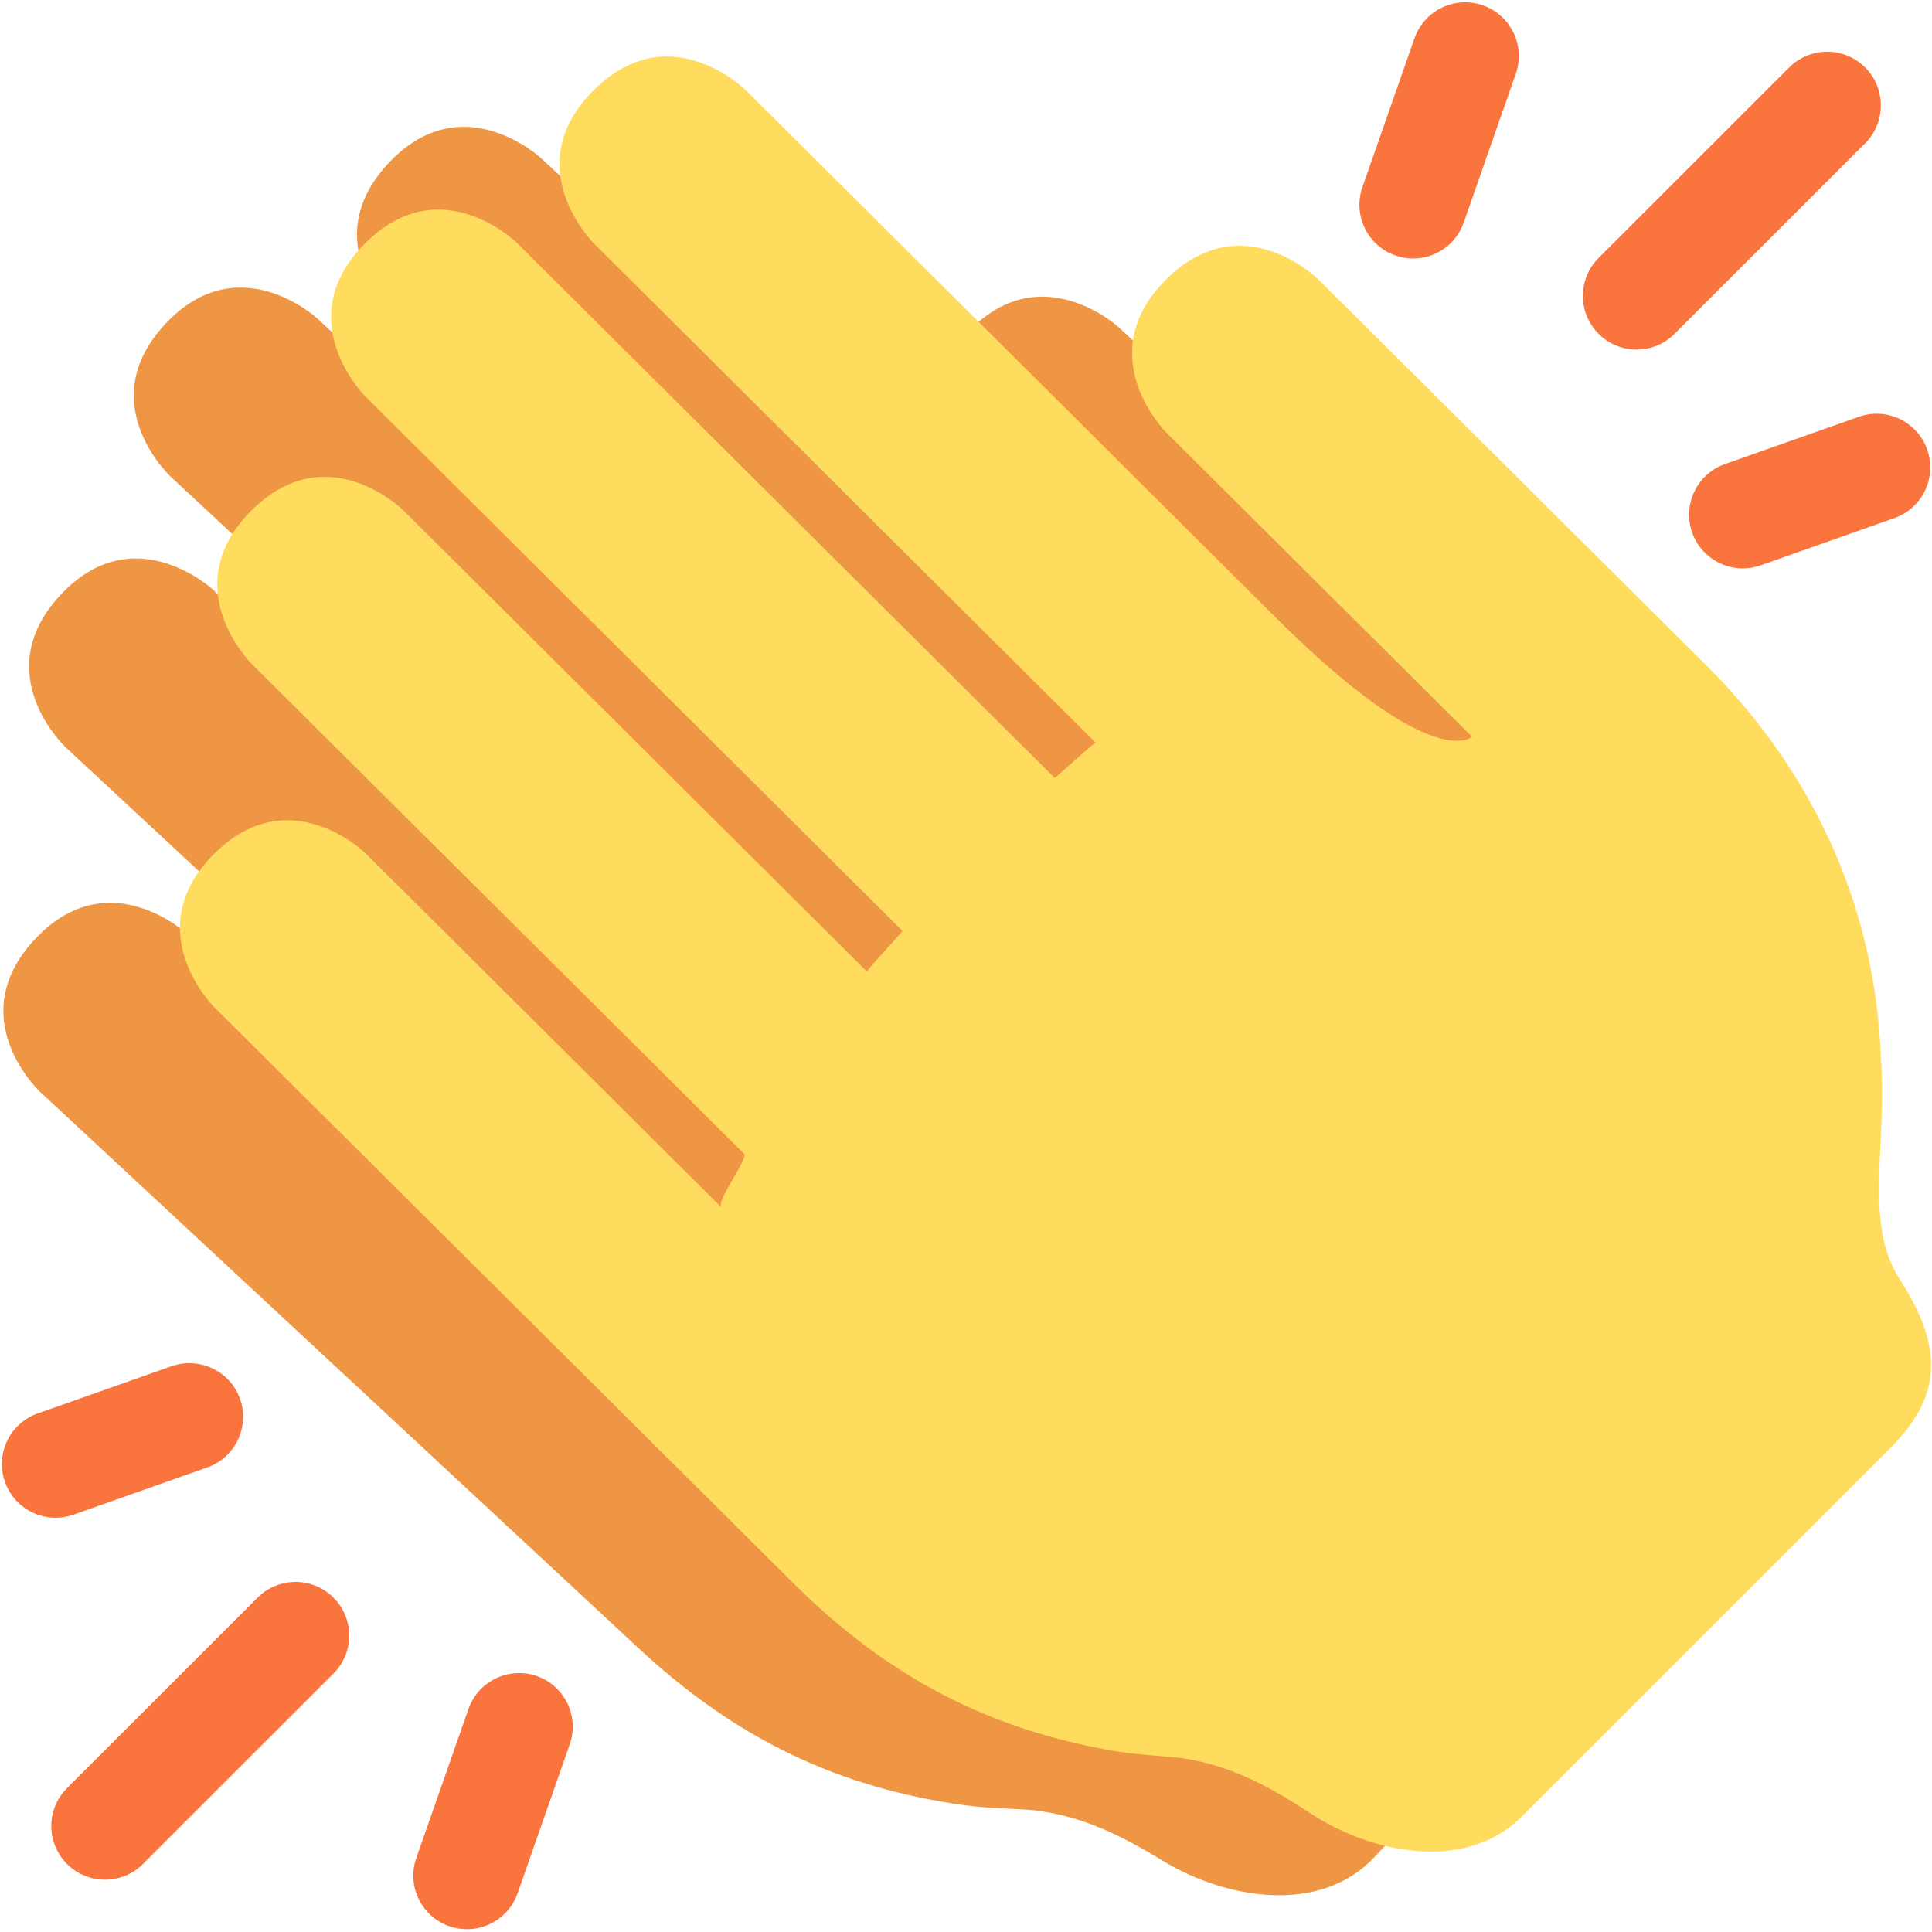
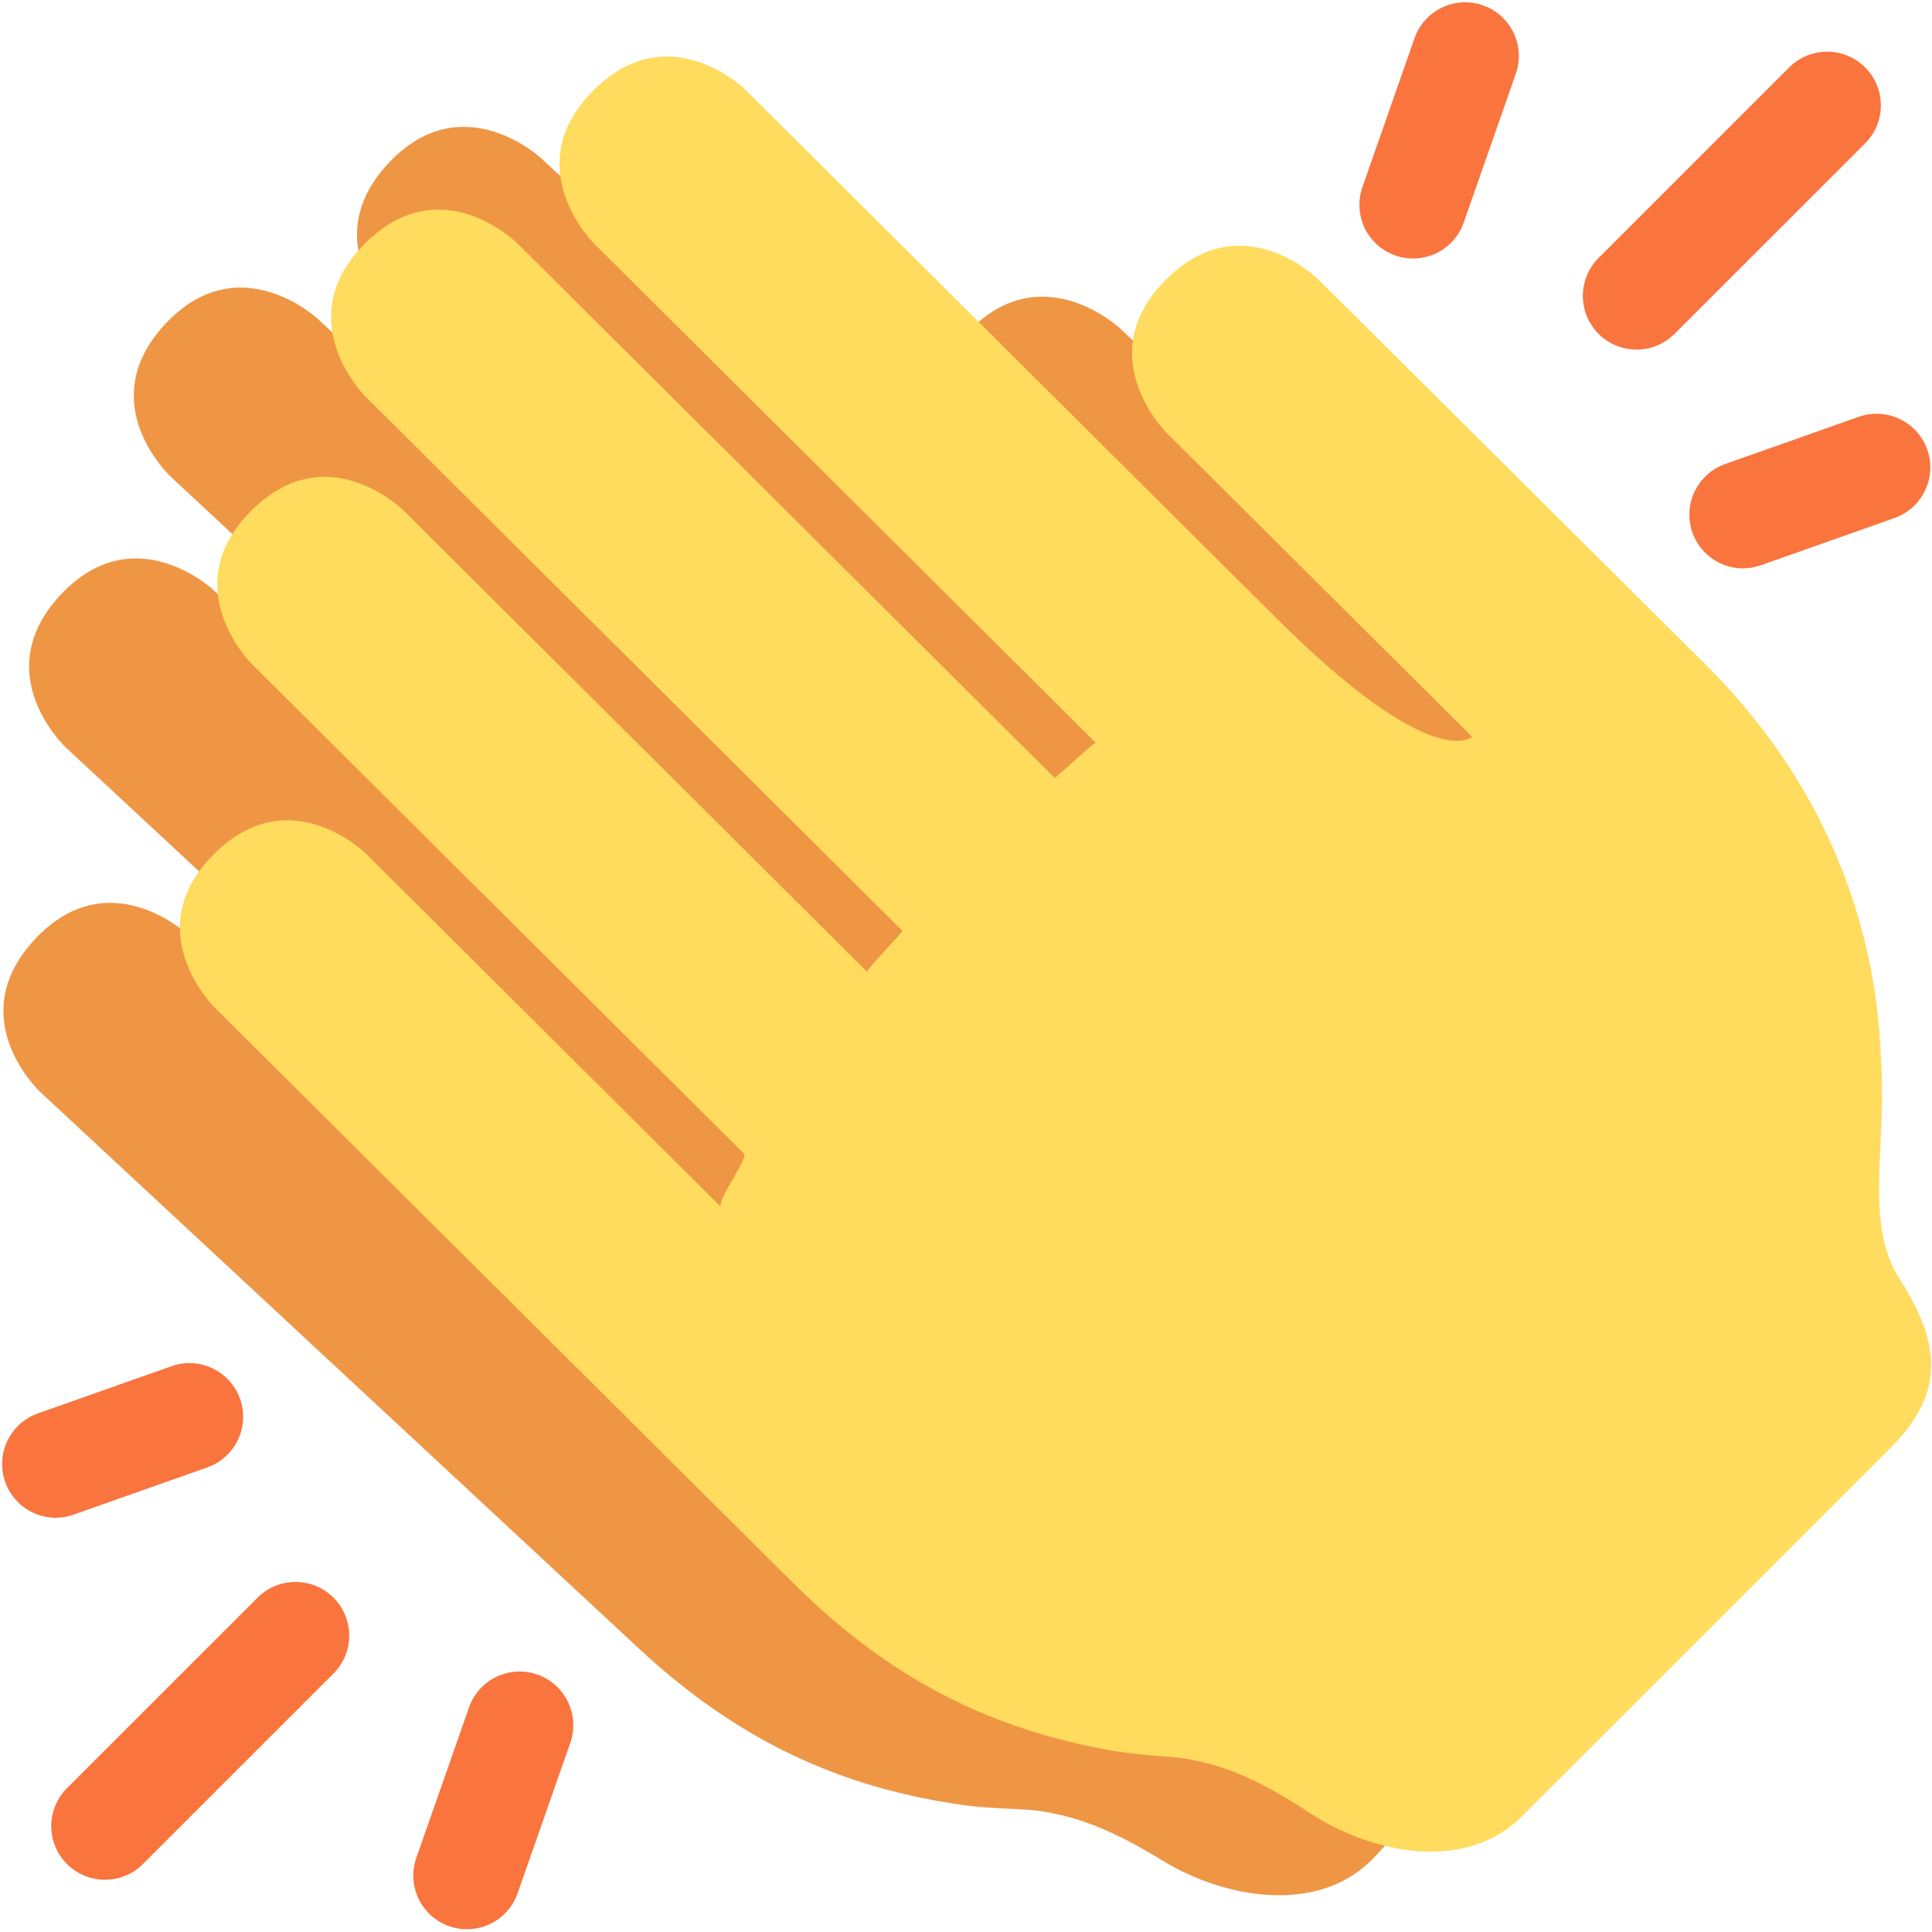
<svg xmlns="http://www.w3.org/2000/svg" viewBox="0 0 36 36">
  <path fill="#EF9645" d="M32.302 24.347c-.695-1.01-.307-2.47-.48-4.082-.178-2.63-1.308-5.178-3.5-7.216l-7.466-6.942s-1.471-1.369-2.841.103c-1.368 1.471.104 2.84.104 2.84l3.154 2.934 2.734 2.542s-.685.736-3.711-2.078l-10.22-9.506s-1.473-1.368-2.842.104c-1.368 1.471.103 2.84.103 2.84l9.664 8.989c-.021-.02-.731.692-.744.68L5.917 5.938s-1.472-1.369-2.841.103c-1.369 1.472.103 2.84.103 2.84L13.52 18.5c.012.012-.654.764-.634.783l-8.92-8.298s-1.472-1.369-2.841.103c-1.369 1.472.103 2.841.103 2.841l9.484 8.82c.087.081-.5.908-.391 1.009l-6.834-6.356s-1.472-1.369-2.841.104c-1.369 1.472.103 2.841.103 2.841L11.896 30.71c1.861 1.731 3.772 2.607 6.076 2.928.469.065 1.069.065 1.315.096.777.098 1.459.374 2.372.934 1.175.72 2.938 1.02 3.951-.063l3.454-3.695 3.189-3.412c1.012-1.082.831-2.016.049-3.151z" />
-   <path d="M1.956 35.026c-.256 0-.512-.098-.707-.293-.391-.391-.391-1.023 0-1.414L4.8 29.77c.391-.391 1.023-.391 1.414 0s.391 1.023 0 1.414l-3.551 3.55c-.195.195-.451.292-.707.292zm6.746.922c-.109 0-.221-.018-.331-.056-.521-.182-.796-.752-.613-1.274l.971-2.773c.182-.521.753-.795 1.274-.614.521.183.796.753.613 1.274l-.971 2.773c-.144.412-.53.67-.943.67zm-7.667-7.667c-.412 0-.798-.257-.943-.667-.184-.521.089-1.092.61-1.276l2.495-.881c.523-.18 1.092.091 1.276.61.184.521-.089 1.092-.61 1.276l-2.495.881c-.111.039-.223.057-.333.057zm29.46-21.767c-.256 0-.512-.098-.707-.293-.391-.391-.391-1.024 0-1.415l3.552-3.55c.391-.39 1.023-.39 1.414 0s.391 1.024 0 1.415l-3.552 3.55c-.195.196-.451.293-.707.293zm-4.164-1.697c-.109 0-.221-.019-.33-.057-.521-.182-.796-.752-.614-1.274l.97-2.773c.183-.521.752-.796 1.274-.614.521.182.796.752.614 1.274l-.97 2.773c-.144.413-.531.671-.944.671zm6.143 5.774c-.412 0-.798-.257-.943-.667-.184-.521.09-1.092.61-1.276l2.494-.881c.522-.185 1.092.09 1.276.61.184.521-.09 1.092-.61 1.276l-2.494.881c-.111.039-.223.057-.333.057z" fill="#FA743E" />
+   <path fill="#FA743E" d="M1.956 35.026a.999.999 0 0 1-.707-1.707L4.8 29.77a.999.999 0 1 1 1.414 1.414l-3.551 3.55a.996.996 0 0 1-.707.292zm6.746.922a.999.999 0 0 1-.944-1.33l.971-2.773a1 1 0 1 1 1.887.66l-.971 2.773a1 1 0 0 1-.943.67zm-7.667-7.667a1.001 1.001 0 0 1-.333-1.943l2.495-.881a1 1 0 1 1 .666 1.886l-2.495.881a1.001 1.001 0 0 1-.333.057zm29.46-21.767a1 1 0 0 1-.707-1.708l3.552-3.55a1 1 0 0 1 1.414 1.415l-3.552 3.55a.993.993 0 0 1-.707.293zm-4.164-1.697a1 1 0 0 1-.944-1.331l.97-2.773a1 1 0 0 1 1.888.66l-.97 2.773a1 1 0 0 1-.944.671zm6.143 5.774a1.001 1.001 0 0 1-.333-1.943l2.494-.881a1 1 0 1 1 .666 1.886l-2.494.881a1.001 1.001 0 0 1-.333.057z" />
  <path fill="#FFDB5E" d="M35.39 23.822c-.661-1.032-.224-2.479-.342-4.096-.09-2.634-1.133-5.219-3.255-7.33l-7.228-7.189s-1.424-1.417-2.843.008c-1.417 1.424.008 2.842.008 2.842l3.054 3.039 2.646 2.632s-.71.712-3.639-2.202c-2.931-2.915-9.894-9.845-9.894-9.845s-1.425-1.417-2.843.008c-1.418 1.424.007 2.841.007 2.841l9.356 9.31c-.02-.02-.754.667-.767.654L9.64 4.534s-1.425-1.418-2.843.007c-1.417 1.425.007 2.842.007 2.842l10.011 9.962c.012.012-.68.741-.66.761L7.52 9.513s-1.425-1.417-2.843.008.007 2.843.007 2.843l9.181 9.135c.084.083-.53.891-.425.996l-6.616-6.583s-1.425-1.417-2.843.008.007 2.843.007 2.843l10.79 10.732c1.802 1.793 3.682 2.732 5.974 3.131.467.081 1.067.101 1.311.14.773.124 1.445.423 2.34 1.014 1.15.759 2.902 1.118 3.951.07l3.577-3.576 3.302-3.302c1.049-1.05.9-1.99.157-3.15z" />
</svg>
